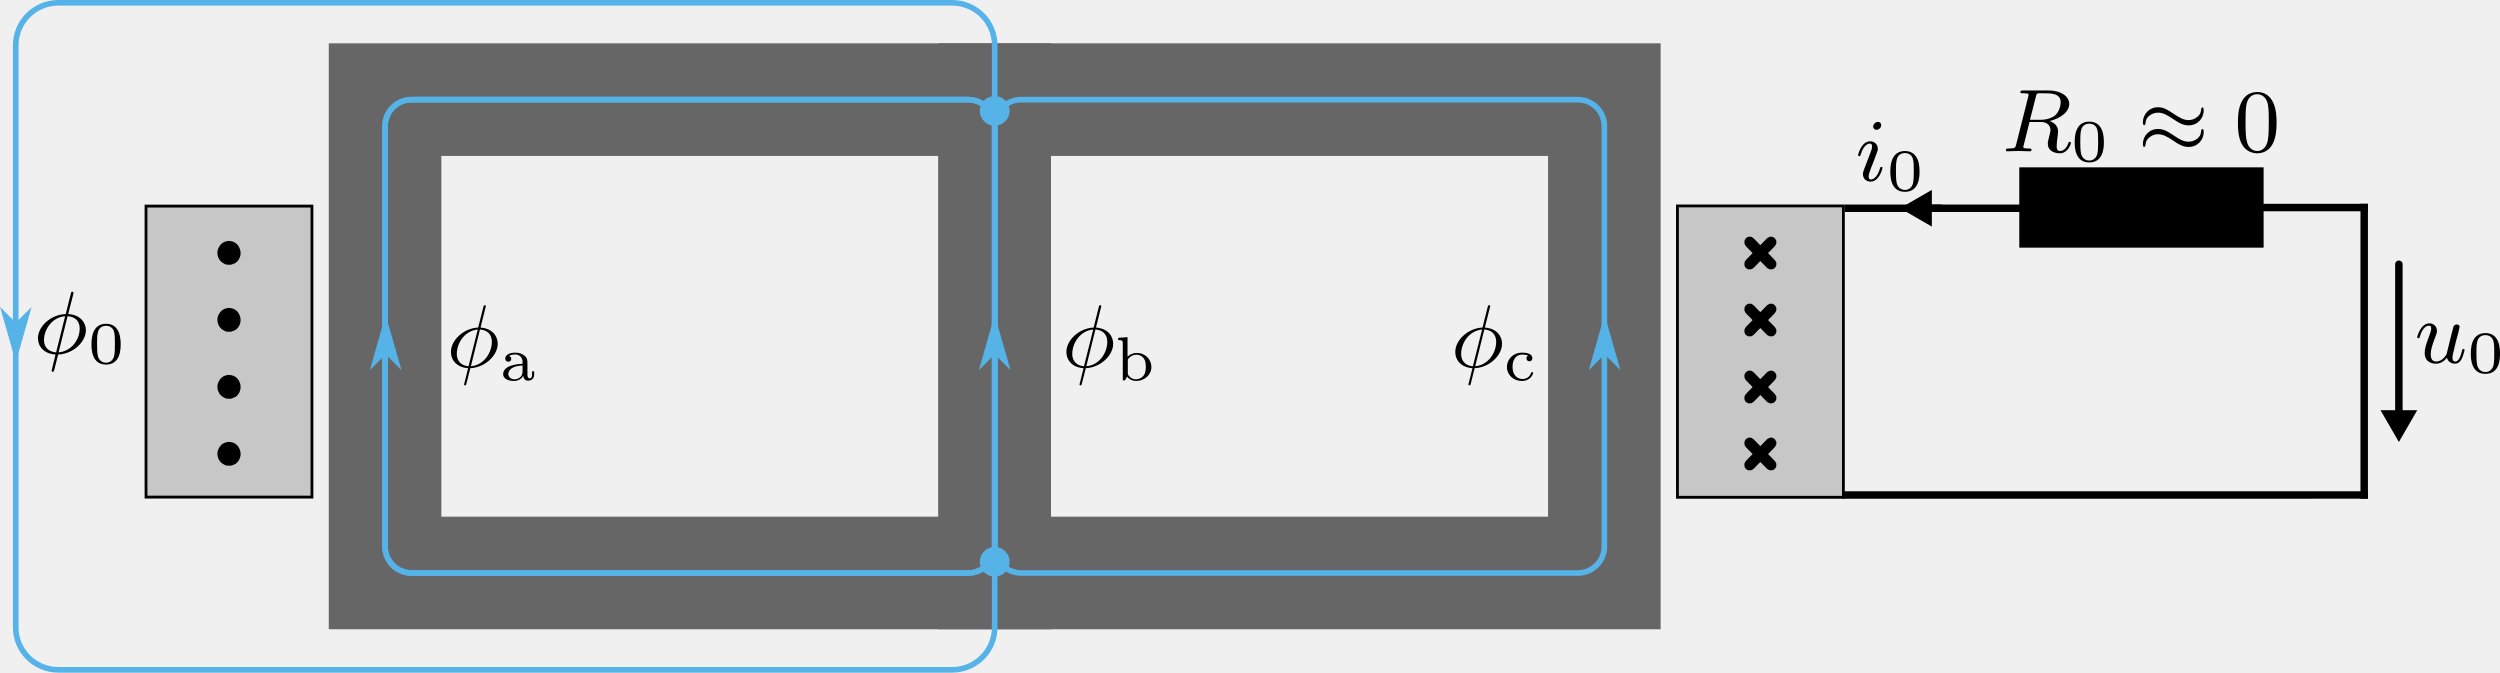
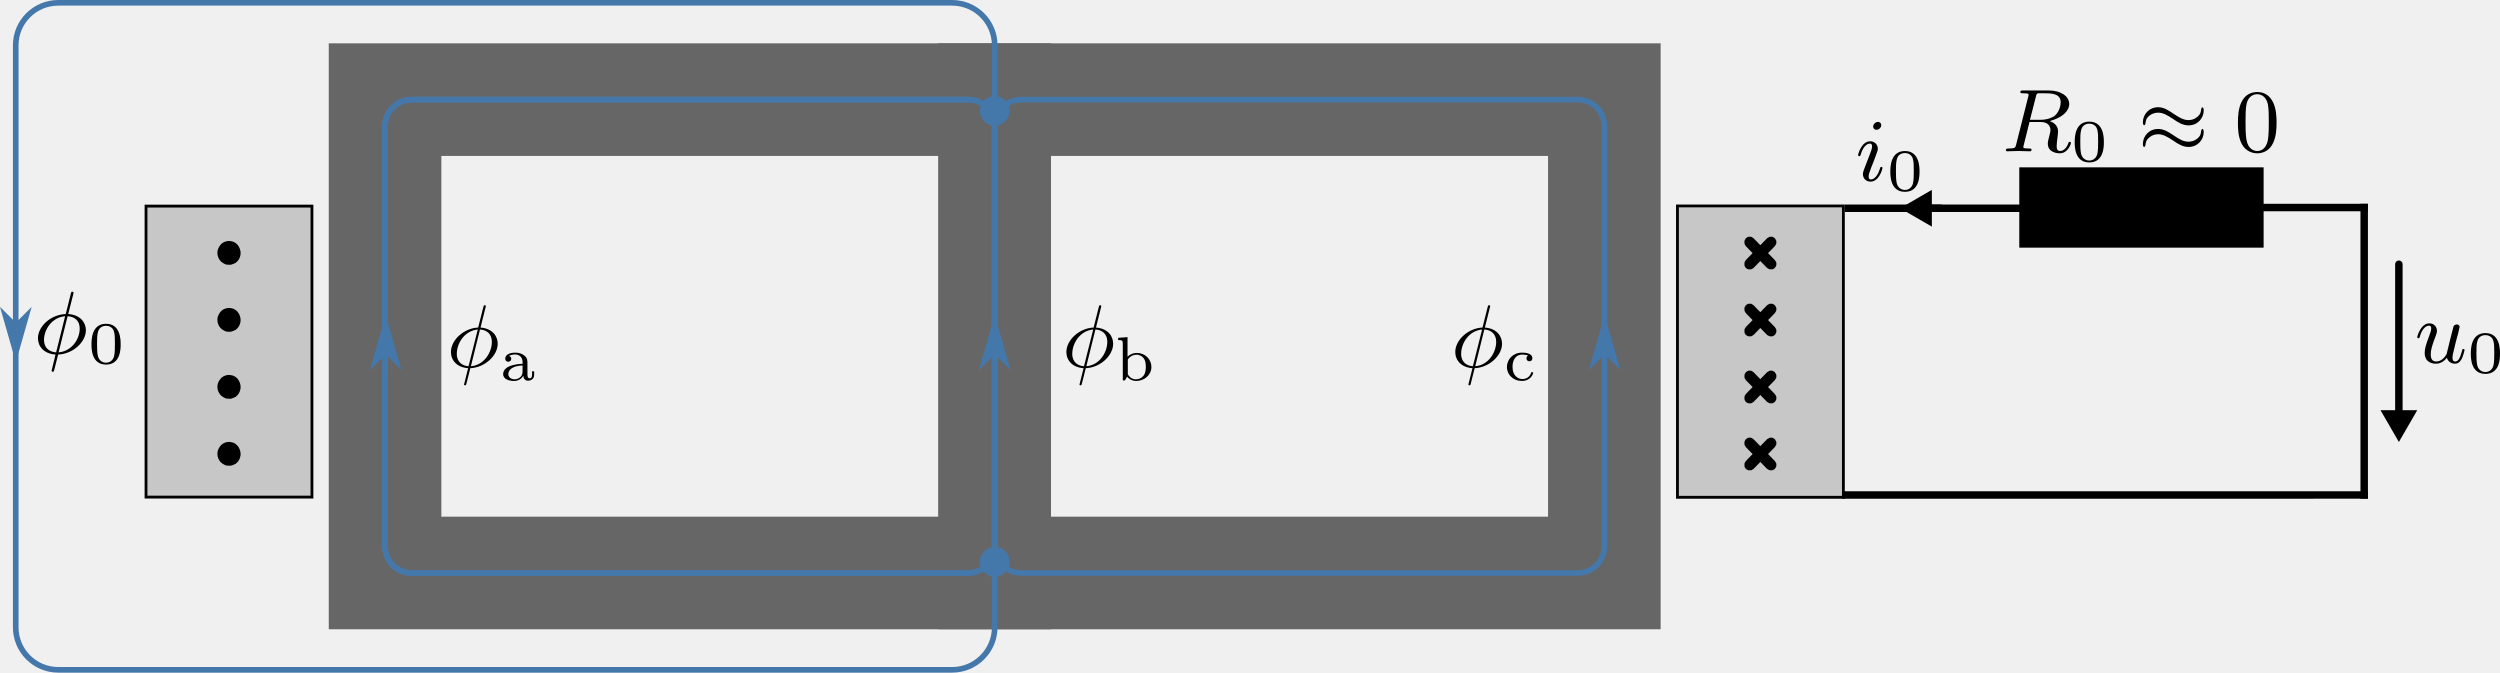
<svg xmlns="http://www.w3.org/2000/svg" width="88.814mm" height="23.896mm" viewBox="0 0 88.814 23.896" version="1.1" id="svg1">
  <defs id="defs1">
    <marker style="overflow:visible" id="DartArrow-2-6-8-2-5-7" refX="0" refY="0" orient="auto-start-reverse" markerWidth="1.5" markerHeight="1.5" viewBox="0 0 1 1" preserveAspectRatio="xMidYMid">
      <path style="fill:context-stroke;fill-rule:evenodd;stroke:none" d="M 0,0 5,-5 -12.5,0 5,5 Z" transform="scale(-0.5)" id="path6-2-5-5-7-6-7" />
    </marker>
    <marker style="overflow:visible" id="DartArrow-2-6-8-2-5-7-7" refX="0" refY="0" orient="auto-start-reverse" markerWidth="1.5" markerHeight="1.5" viewBox="0 0 1 1" preserveAspectRatio="xMidYMid">
      <path style="fill:context-stroke;fill-rule:evenodd;stroke:none" d="M 0,0 5,-5 -12.5,0 5,5 Z" transform="scale(-0.5)" id="path6-2-5-5-7-6-7-3" />
    </marker>
    <marker style="overflow:visible" id="DartArrow-2-6-8-2-5-7-7-6" refX="0" refY="0" orient="auto-start-reverse" markerWidth="1.5" markerHeight="1.5" viewBox="0 0 1 1" preserveAspectRatio="xMidYMid">
      <path style="fill:context-stroke;fill-rule:evenodd;stroke:none" d="M 0,0 5,-5 -12.5,0 5,5 Z" transform="scale(-0.5)" id="path6-2-5-5-7-6-7-3-4" />
    </marker>
    <marker style="overflow:visible" id="TriangleInM-7-4-7-4" refX="0" refY="0" orient="auto">
      <path transform="scale(-0.4)" style="fill:context-stroke;fill-rule:evenodd;stroke:context-stroke;stroke-width:1pt" d="M 5.77,0 -2.88,5 V -5 Z" id="path5871-1-0-6-2" />
    </marker>
    <marker style="overflow:visible" id="TriangleInM-7-9-3" refX="0" refY="0" orient="auto">
      <path transform="scale(-0.4)" style="fill:context-stroke;fill-rule:evenodd;stroke:context-stroke;stroke-width:1pt" d="M 5.77,0 -2.88,5 V -5 Z" id="path5871-1-4-5" />
    </marker>
    <marker style="overflow:visible" id="DartArrow-2-6-8-2-5-7-7-66" refX="0" refY="0" orient="auto-start-reverse" markerWidth="1.5" markerHeight="1.5" viewBox="0 0 1 1" preserveAspectRatio="xMidYMid">
      <path style="fill:context-stroke;fill-rule:evenodd;stroke:none" d="M 0,0 5,-5 -12.5,0 5,5 Z" transform="scale(-0.5)" id="path6-2-5-5-7-6-7-3-0" />
    </marker>
  </defs>
  <g id="layer1" transform="translate(-133.9066,-192.86)">
    <rect style="fill:none;fill-rule:evenodd;stroke:#666666;stroke-width:4;stroke-linecap:round;stroke-miterlimit:3.9;stroke-dasharray:none;stroke-opacity:1" id="rect1-9-40-7" width="16.816" height="21.658" x="-213.216" y="-190.902" transform="matrix(0,-1,-1,0,0,0)" />
    <g id="g3102" transform="translate(105.939,113.759)" style="fill:#ffffff;fill-opacity:1">
      <rect style="fill:#c7c7c7;fill-opacity:1;fill-rule:evenodd;stroke:#000000;stroke-width:0.1;stroke-linecap:round;stroke-miterlimit:3.9;stroke-dasharray:none;stroke-opacity:1" id="rect2-2-4-9" width="5.895" height="10.338" x="33.155" y="-96.761" transform="scale(1,-1)" />
      <g id="g104-3-2-1-0-8-2-6-0" transform="matrix(0.2015873,0,0,-0.203814,-34.38474,240.6687)" style="fill:#000000;fill-opacity:1;stroke-width:1.305">
        <path id="path104-1-2-0-2-3-6-0-0" d="m 260.87,613.62 0.03,0.3 0.1,0.3 0.17,0.28 0.19,0.2 0.27,0.17 0.27,0.13 0.29,0.02 h 0.29 l 0.29,-0.1 0.27,-0.12 0.22,-0.2 0.17,-0.23 0.12,-0.27 0.07,-0.3 v -0.3 l -0.07,-0.3 -0.12,-0.28 -0.17,-0.25 -0.22,-0.2 -0.27,-0.15 -0.29,-0.07 -0.29,-0.03 -0.29,0.05 -0.27,0.1 -0.27,0.18 -0.19,0.22 -0.17,0.28 -0.1,0.27 z" style="fill:#000000;fill-opacity:1;fill-rule:evenodd;stroke:#000000;stroke-width:0.314;stroke-linecap:butt;stroke-linejoin:round;stroke-miterlimit:10;stroke-dasharray:none;stroke-opacity:1" transform="matrix(1.333333,0,0,-1.333333,0,1566.811)" />
      </g>
      <g id="g104-3-2-1-0-8-7-2-9-0" transform="matrix(0.2015873,0,0,-0.203814,-34.38474,243.0483)" style="fill:#000000;fill-opacity:1;stroke-width:1.305">
        <path id="path104-1-2-0-2-3-9-6-8-5" d="m 260.87,613.62 0.03,0.3 0.1,0.3 0.17,0.28 0.19,0.2 0.27,0.17 0.27,0.13 0.29,0.02 h 0.29 l 0.29,-0.1 0.27,-0.12 0.22,-0.2 0.17,-0.23 0.12,-0.27 0.07,-0.3 v -0.3 l -0.07,-0.3 -0.12,-0.28 -0.17,-0.25 -0.22,-0.2 -0.27,-0.15 -0.29,-0.07 -0.29,-0.03 -0.29,0.05 -0.27,0.1 -0.27,0.18 -0.19,0.22 -0.17,0.28 -0.1,0.27 z" style="fill:#000000;fill-opacity:1;fill-rule:evenodd;stroke:#000000;stroke-width:0.314;stroke-linecap:butt;stroke-linejoin:round;stroke-miterlimit:10;stroke-dasharray:none;stroke-opacity:1" transform="matrix(1.333333,0,0,-1.333333,0,1566.811)" />
      </g>
      <g id="g104-3-2-1-0-8-7-4-60-1-8" transform="matrix(0.2015873,0,0,-0.203814,-34.38474,245.4278)" style="fill:#000000;fill-opacity:1;stroke-width:1.305">
        <path id="path104-1-2-0-2-3-9-8-8-3-4" d="m 260.87,613.62 0.03,0.3 0.1,0.3 0.17,0.28 0.19,0.2 0.27,0.17 0.27,0.13 0.29,0.02 h 0.29 l 0.29,-0.1 0.27,-0.12 0.22,-0.2 0.17,-0.23 0.12,-0.27 0.07,-0.3 v -0.3 l -0.07,-0.3 -0.12,-0.28 -0.17,-0.25 -0.22,-0.2 -0.27,-0.15 -0.29,-0.07 -0.29,-0.03 -0.29,0.05 -0.27,0.1 -0.27,0.18 -0.19,0.22 -0.17,0.28 -0.1,0.27 z" style="fill:#000000;fill-opacity:1;fill-rule:evenodd;stroke:#000000;stroke-width:0.314;stroke-linecap:butt;stroke-linejoin:round;stroke-miterlimit:10;stroke-dasharray:none;stroke-opacity:1" transform="matrix(1.333333,0,0,-1.333333,0,1566.811)" />
      </g>
      <g id="g104-3-2-1-0-8-7-4-6-85-4-6" transform="matrix(0.2015873,0,0,-0.203814,-34.38474,247.8074)" style="fill:#000000;fill-opacity:1;stroke-width:1.305">
        <path id="path104-1-2-0-2-3-9-8-3-6-4-35" d="m 260.87,613.62 0.03,0.3 0.1,0.3 0.17,0.28 0.19,0.2 0.27,0.17 0.27,0.13 0.29,0.02 h 0.29 l 0.29,-0.1 0.27,-0.12 0.22,-0.2 0.17,-0.23 0.12,-0.27 0.07,-0.3 v -0.3 l -0.07,-0.3 -0.12,-0.28 -0.17,-0.25 -0.22,-0.2 -0.27,-0.15 -0.29,-0.07 -0.29,-0.03 -0.29,0.05 -0.27,0.1 -0.27,0.18 -0.19,0.22 -0.17,0.28 -0.1,0.27 z" style="fill:#000000;fill-opacity:1;fill-rule:evenodd;stroke:#000000;stroke-width:0.314;stroke-linecap:butt;stroke-linejoin:round;stroke-miterlimit:10;stroke-dasharray:none;stroke-opacity:1" transform="matrix(1.333333,0,0,-1.333333,0,1566.811)" />
      </g>
      <rect style="fill:#000000;fill-opacity:1;fill-rule:evenodd;stroke:none;stroke-width:0.125;stroke-linecap:square;stroke-miterlimit:3.9;stroke-dasharray:0.6, 0.6" id="rect1" width="8.68" height="2.853" x="99.704" y="85.046" />
-       <path style="fill:#F0E442;fill-opacity:1;fill-rule:evenodd;stroke:#000000;stroke-width:0.265;stroke-linecap:square;stroke-miterlimit:3.9;stroke-dasharray:none;stroke-opacity:1" d="m 93.636,86.499 2.992,-1.8e-4 h 3.093 v 0" id="path2-2-4" />
-       <path style="fill:#F0E442;fill-opacity:1;fill-rule:evenodd;stroke:#000000;stroke-width:0.265;stroke-linecap:square;stroke-miterlimit:3.9;stroke-dasharray:none;stroke-opacity:1" d="m 107.288,86.473 2.296,-1.8e-4 h 2.374 v 0" id="path2-2-4-6" />
-       <path style="fill:#F0E442;fill-opacity:1;fill-rule:evenodd;stroke:#000000;stroke-width:0.265;stroke-linecap:square;stroke-miterlimit:3.9;stroke-dasharray:none;stroke-opacity:1" d="m 111.957,86.473 1.8e-4,5.021 v 5.191 0" id="path2-2-4-6-6" />
-       <path style="fill:#F0E442;fill-opacity:1;fill-rule:evenodd;stroke:#000000;stroke-width:0.265;stroke-linecap:square;stroke-miterlimit:3.9;stroke-dasharray:none;stroke-opacity:1" d="m 111.958,96.685 -9.052,1.8e-4 h -9.359 v 0" id="path2-2-4-6-6-3" />
+       <path style="fill:#CCBB44;fill-opacity:1;fill-rule:evenodd;stroke:#000000;stroke-width:0.265;stroke-linecap:square;stroke-miterlimit:3.9;stroke-dasharray:none;stroke-opacity:1" d="m 93.636,86.499 2.992,-1.8e-4 h 3.093 v 0" id="path2-2-4" />
+       <path style="fill:#CCBB44;fill-opacity:1;fill-rule:evenodd;stroke:#000000;stroke-width:0.265;stroke-linecap:square;stroke-miterlimit:3.9;stroke-dasharray:none;stroke-opacity:1" d="m 107.288,86.473 2.296,-1.8e-4 h 2.374 v 0" id="path2-2-4-6" />
+       <path style="fill:#CCBB44;fill-opacity:1;fill-rule:evenodd;stroke:#000000;stroke-width:0.265;stroke-linecap:square;stroke-miterlimit:3.9;stroke-dasharray:none;stroke-opacity:1" d="m 111.957,86.473 1.8e-4,5.021 v 5.191 0" id="path2-2-4-6-6" />
+       <path style="fill:#CCBB44;fill-opacity:1;fill-rule:evenodd;stroke:#000000;stroke-width:0.265;stroke-linecap:square;stroke-miterlimit:3.9;stroke-dasharray:none;stroke-opacity:1" d="m 111.958,96.685 -9.052,1.8e-4 h -9.359 v 0" id="path2-2-4-6-6-3" />
      <path id="path5718-7-5-72-8-9-0" d="m 96.222,86.499 h 0.683" style="fill:none;stroke:#000000;stroke-width:0.265;stroke-linecap:round;stroke-linejoin:round;stroke-miterlimit:4;stroke-dasharray:none;stroke-opacity:1;marker-start:url(#TriangleInM-7-4-7-4)" />
      <path id="path5718-7-5-72-3-6" d="M 113.189,94.05 V 88.488" style="fill:none;stroke:#000000;stroke-width:0.265;stroke-linecap:round;stroke-linejoin:round;stroke-miterlimit:4;stroke-dasharray:none;stroke-opacity:1;marker-start:url(#TriangleInM-7-9-3)" />
      <g transform="translate(93.97808,83.43135)" id="g1">
        <g fill="#000000" fill-opacity="1" id="g3" transform="matrix(0.352778,0,0,0.352778,-0.796793,-0.701014)">
          <g id="use2" transform="translate(1.993,7.909)">
            <path d="m 2.594,-5.594 c 0,-0.203 -0.141,-0.328 -0.328,-0.328 -0.25,0 -0.484,0.234 -0.484,0.469 0,0.172 0.125,0.328 0.328,0.328 0.25,0 0.484,-0.219 0.484,-0.469 z m 0.125,4.312 c 0,-0.047 -0.016,-0.109 -0.109,-0.109 -0.094,0 -0.109,0.047 -0.141,0.156 C 2.25,-0.5 1.891,-0.125 1.547,-0.125 1.406,-0.125 1.328,-0.203 1.328,-0.422 1.328,-0.641 1.406,-0.828 1.469,-1 1.625,-1.438 1.625,-1.453 1.75,-1.734 1.891,-2.109 2.094,-2.625 2.172,-2.875 2.25,-3.047 2.25,-3.125 2.25,-3.203 2.25,-3.719 1.844,-3.969 1.484,-3.969 c -0.875,0 -1.219,1.281 -1.219,1.391 0,0.078 0.062,0.109 0.125,0.109 0.094,0 0.109,-0.062 0.141,-0.172 0.188,-0.641 0.531,-1.094 0.922,-1.094 0.094,0 0.219,0.016 0.219,0.281 0,0.219 -0.094,0.453 -0.172,0.656 L 0.859,-1.125 C 0.797,-0.953 0.75,-0.812 0.75,-0.656 c 0,0.422 0.312,0.75 0.766,0.75 0.875,0 1.203,-1.281 1.203,-1.375 z m 0,0" id="path4" />
          </g>
        </g>
        <g fill="#000000" fill-opacity="1" id="g4" transform="matrix(0.352778,0,0,0.352778,-0.796793,-0.701014)">
          <g id="use3" transform="translate(5.146,8.905)">
            <path d="m 3.297,-1.906 c 0,-0.438 0,-2.078 -1.469,-2.078 -1.469,0 -1.469,1.641 -1.469,2.078 0,0.422 0,2.031 1.469,2.031 1.469,0 1.469,-1.609 1.469,-2.031 z m -1.469,1.844 c -0.25,0 -0.656,-0.125 -0.812,-0.625 -0.094,-0.344 -0.094,-0.922 -0.094,-1.297 0,-0.406 0,-0.859 0.094,-1.188 0.141,-0.531 0.594,-0.609 0.812,-0.609 0.266,0 0.672,0.125 0.797,0.578 0.094,0.312 0.094,0.75 0.094,1.219 0,0.375 0,0.984 -0.094,1.312 C 2.453,-0.141 2.016,-0.062 1.828,-0.062 Z m 0,0" id="path5" />
          </g>
        </g>
      </g>
      <g transform="translate(113.8417,90.58819)" id="g8">
        <g fill="#000000" fill-opacity="1" id="g5" transform="matrix(0.352778,0,0,0.352778,-0.796793,-0.664722)">
          <g id="g2" transform="translate(1.993,5.853)">
            <path d="m 4.375,-2.922 c 0.047,-0.234 0.156,-0.641 0.156,-0.688 0,-0.109 -0.078,-0.25 -0.281,-0.25 -0.125,0 -0.266,0.078 -0.328,0.188 C 3.891,-3.594 3.281,-1.156 3.219,-0.859 3.031,-0.531 2.672,-0.125 2.172,-0.125 1.625,-0.125 1.625,-0.688 1.625,-0.859 c 0,-0.406 0.109,-0.844 0.5,-1.844 0.078,-0.219 0.125,-0.344 0.125,-0.5 0,-0.453 -0.328,-0.766 -0.766,-0.766 -0.859,0 -1.219,1.281 -1.219,1.391 0,0.078 0.062,0.109 0.125,0.109 0.094,0 0.109,-0.062 0.141,-0.172 0.188,-0.656 0.531,-1.094 0.922,-1.094 0.188,0 0.219,0.125 0.219,0.297 0,0.141 -0.047,0.312 -0.125,0.516 -0.422,1.125 -0.531,1.5 -0.531,1.922 0,1 0.812,1.094 1.141,1.094 0.5,0 0.875,-0.312 1.094,-0.594 0.172,0.594 0.766,0.594 0.812,0.594 0.266,0 0.484,-0.125 0.672,-0.469 0.156,-0.297 0.297,-0.875 0.297,-0.906 0,-0.047 -0.031,-0.109 -0.109,-0.109 -0.109,0 -0.125,0.047 -0.156,0.219 C 4.578,-0.469 4.391,-0.125 4.094,-0.125 3.875,-0.125 3.812,-0.312 3.812,-0.531 c 0,-0.172 0.047,-0.359 0.125,-0.672 L 4.156,-2.125 Z m 0,0" id="path2" />
          </g>
        </g>
        <g fill="#000000" fill-opacity="1" id="g7" transform="matrix(0.352778,0,0,0.352778,-0.796793,-0.664722)">
          <g id="g6" transform="translate(7.296,6.849)">
            <path d="m 3.297,-1.906 c 0,-0.438 0,-2.078 -1.469,-2.078 -1.469,0 -1.469,1.641 -1.469,2.078 0,0.422 0,2.031 1.469,2.031 1.469,0 1.469,-1.609 1.469,-2.031 z m -1.469,1.844 c -0.25,0 -0.656,-0.125 -0.812,-0.625 -0.094,-0.344 -0.094,-0.922 -0.094,-1.297 0,-0.406 0,-0.859 0.094,-1.188 0.141,-0.531 0.594,-0.609 0.812,-0.609 0.266,0 0.672,0.125 0.797,0.578 0.094,0.312 0.094,0.75 0.094,1.219 0,0.375 0,0.984 -0.094,1.312 C 2.453,-0.141 2.016,-0.062 1.828,-0.062 Z m 0,0" id="path6" />
          </g>
        </g>
      </g>
      <g transform="translate(29.31595,89.4637)" id="g13">
        <g fill="#000000" fill-opacity="1" id="g10" transform="matrix(0.352778,0,0,0.352778,-0.862939,-0.705644)">
          <g id="g9" transform="translate(1.993,8.219)">
            <path d="m 4.016,-5.984 c 0,-0.031 0.016,-0.094 0.016,-0.125 0,-0.094 -0.062,-0.109 -0.125,-0.109 -0.094,0 -0.094,0.016 -0.141,0.188 L 3.25,-3.969 c -1.562,0.062 -2.797,1.281 -2.797,2.438 0,0.828 0.609,1.562 1.766,1.641 -0.062,0.281 -0.125,0.562 -0.203,0.844 -0.125,0.484 -0.188,0.75 -0.188,0.781 0,0.047 0.016,0.109 0.125,0.109 0.094,0 0.094,-0.031 0.156,-0.234 l 0.375,-1.5 C 4.031,0.047 5.281,-1.188 5.281,-2.344 5.281,-3.062 4.766,-3.891 3.5,-3.969 Z m -1.734,5.875 C 1.625,-0.156 1.062,-0.531 1.062,-1.359 1.062,-2.344 1.797,-3.625 3.188,-3.75 Z M 3.438,-3.75 c 0.656,0.047 1.219,0.391 1.219,1.234 0,1.156 -0.859,2.297 -2.125,2.406 z m 0,0" id="path9" />
          </g>
        </g>
        <g fill="#000000" fill-opacity="1" id="g12" transform="matrix(0.352778,0,0,0.352778,-0.862939,-0.705644)">
          <g id="g11" transform="translate(7.477,9.215)">
            <path d="m 3.297,-1.906 c 0,-0.438 0,-2.078 -1.469,-2.078 -1.469,0 -1.469,1.641 -1.469,2.078 0,0.422 0,2.031 1.469,2.031 1.469,0 1.469,-1.609 1.469,-2.031 z m -1.469,1.844 c -0.25,0 -0.656,-0.125 -0.812,-0.625 -0.094,-0.344 -0.094,-0.922 -0.094,-1.297 0,-0.406 0,-0.859 0.094,-1.188 0.141,-0.531 0.594,-0.609 0.812,-0.609 0.266,0 0.672,0.125 0.797,0.578 0.094,0.312 0.094,0.75 0.094,1.219 0,0.375 0,0.984 -0.094,1.312 C 2.453,-0.141 2.016,-0.062 1.828,-0.062 Z m 0,0" id="path10" />
          </g>
        </g>
      </g>
      <g transform="translate(99.22943,82.31514)" id="g18">
        <g fill="#000000" fill-opacity="1" id="g14" transform="matrix(0.352778,0,0,0.352778,-0.846402,-0.703439)">
          <g id="use4" transform="translate(1.993,8.119)">
            <path d="M 3.422,-5.5 C 3.469,-5.719 3.5,-5.812 3.656,-5.844 c 0.078,0 0.375,0 0.562,0 0.719,0 1.703,0 1.703,0.906 0,0.328 -0.141,1 -0.641,1.391 -0.219,0.141 -0.672,0.375 -1.391,0.375 h -1.062 z M 4.812,-3.047 c 1.219,-0.312 1.969,-0.984 1.969,-1.719 0,-0.781 -0.859,-1.359 -2.047,-1.359 h -2.594 c -0.172,0 -0.281,0 -0.281,0.156 0,0.125 0.094,0.125 0.281,0.125 0.031,0 0.188,0 0.328,0.016 0.156,0.016 0.219,0.031 0.219,0.141 0,0.031 0,0.078 -0.031,0.172 L 1.438,-0.688 c -0.078,0.328 -0.094,0.406 -0.766,0.406 -0.172,0 -0.266,0 -0.266,0.172 C 0.406,-0.016 0.469,0 0.531,0 0.688,0 0.953,-0.016 1.109,-0.016 1.297,-0.031 1.312,-0.031 1.656,-0.031 c 0.297,0 0.312,0 0.578,0.016 C 2.406,-0.016 2.641,0 2.812,0 2.875,0 2.984,0 2.984,-0.156 c 0,-0.125 -0.094,-0.125 -0.281,-0.125 -0.031,0 -0.188,0 -0.328,-0.016 -0.203,-0.031 -0.219,-0.062 -0.219,-0.141 0,-0.031 0,-0.047 0.047,-0.203 l 0.578,-2.312 h 1.109 c 0.797,0 1,0.469 1,0.812 0,0.062 0,0.125 -0.047,0.312 C 4.625,-1 4.625,-0.922 4.625,-0.781 c 0,0.812 0.766,0.984 1.219,0.984 0.781,0 1.109,-0.906 1.109,-1.062 0,-0.062 -0.062,-0.094 -0.125,-0.094 -0.094,0 -0.094,0.031 -0.141,0.141 -0.156,0.469 -0.484,0.781 -0.812,0.781 -0.344,0 -0.359,-0.266 -0.359,-0.531 0,-0.219 0.062,-0.734 0.078,-0.797 C 5.609,-1.5 5.656,-1.859 5.656,-2 c 0,-0.516 -0.328,-0.859 -0.844,-1.047 z m 0,0" id="path8" />
          </g>
        </g>
        <g fill="#000000" fill-opacity="1" id="g15" transform="matrix(0.352778,0,0,0.352778,-0.846402,-0.703439)">
          <g id="use5" transform="translate(8.965,9.115)">
            <path d="m 3.297,-1.906 c 0,-0.438 0,-2.078 -1.469,-2.078 -1.469,0 -1.469,1.641 -1.469,2.078 0,0.422 0,2.031 1.469,2.031 1.469,0 1.469,-1.609 1.469,-2.031 z m -1.469,1.844 c -0.25,0 -0.656,-0.125 -0.812,-0.625 -0.094,-0.344 -0.094,-0.922 -0.094,-1.297 0,-0.406 0,-0.859 0.094,-1.188 0.141,-0.531 0.594,-0.609 0.812,-0.609 0.266,0 0.672,0.125 0.797,0.578 0.094,0.312 0.094,0.75 0.094,1.219 0,0.375 0,0.984 -0.094,1.312 C 2.453,-0.141 2.016,-0.062 1.828,-0.062 Z m 0,0" id="path14" />
          </g>
        </g>
        <g fill="#000000" fill-opacity="1" id="g16" transform="matrix(0.352778,0,0,0.352778,-0.846402,-0.703439)">
          <g id="use6" transform="translate(15.676,8.119)">
            <path d="m 6.641,-4.125 c 0,-0.234 -0.078,-0.297 -0.125,-0.297 -0.109,0 -0.125,0.172 -0.141,0.219 C 6.359,-4 6.344,-3.719 5.938,-3.422 5.734,-3.25 5.422,-3.141 5.109,-3.141 c -0.5,0 -0.938,-0.266 -1.484,-0.625 -0.547,-0.375 -1.016,-0.672 -1.578,-0.672 -0.906,0 -1.531,0.719 -1.531,1.516 0,0.234 0.078,0.297 0.125,0.297 0.094,0 0.125,-0.156 0.141,-0.203 0.016,-0.188 0.031,-0.5 0.438,-0.797 0.203,-0.156 0.516,-0.266 0.828,-0.266 0.5,0 0.953,0.266 1.469,0.609 0.578,0.406 1.047,0.672 1.594,0.672 0.906,0 1.531,-0.703 1.531,-1.516 z m 0,2.172 c 0,-0.203 -0.062,-0.297 -0.125,-0.297 -0.109,0 -0.125,0.188 -0.141,0.219 -0.016,0.203 -0.031,0.5 -0.438,0.797 -0.234,0.172 -0.531,0.266 -0.828,0.266 -0.5,0 -0.938,-0.25 -1.484,-0.625 C 3.078,-1.969 2.609,-2.25 2.047,-2.25 c -0.906,0 -1.531,0.703 -1.531,1.516 0,0.234 0.078,0.297 0.125,0.297 0.094,0 0.125,-0.156 0.141,-0.219 0.016,-0.188 0.031,-0.484 0.438,-0.781 0.203,-0.172 0.516,-0.281 0.828,-0.281 0.5,0 0.953,0.266 1.469,0.609 0.578,0.406 1.047,0.672 1.594,0.672 0.906,0 1.531,-0.703 1.531,-1.516 z m 0,0" id="path15" />
          </g>
        </g>
        <g fill="#000000" fill-opacity="1" id="g17" transform="matrix(0.352778,0,0,0.352778,-0.846402,-0.703439)">
          <g id="use7" transform="translate(25.403,8.119)">
            <path d="M 4.25,-2.875 C 4.25,-3.469 4.219,-4.25 3.906,-4.922 3.5,-5.766 2.828,-5.969 2.312,-5.969 c -0.547,0 -1.234,0.203 -1.625,1.078 -0.281,0.609 -0.328,1.344 -0.328,2.016 0,0.594 0.016,1.453 0.406,2.172 0.422,0.75 1.125,0.906 1.531,0.906 0.578,0 1.25,-0.25 1.625,-1.078 C 4.188,-1.484 4.25,-2.156 4.25,-2.875 Z m -1.938,2.844 c -0.281,0 -0.922,-0.125 -1.094,-1.141 C 1.125,-1.688 1.125,-2.469 1.125,-2.984 c 0,-0.609 0,-1.312 0.109,-1.812 0.188,-0.797 0.75,-0.953 1.062,-0.953 0.344,0 0.906,0.188 1.078,1.016 0.094,0.484 0.094,1.188 0.094,1.75 0,0.562 0,1.312 -0.094,1.844 -0.188,1.031 -0.844,1.109 -1.062,1.109 z m 0,0" id="path11" />
          </g>
        </g>
      </g>
    </g>
    <rect style="fill:#c7c7c7;fill-opacity:1;fill-rule:evenodd;stroke:#000000;stroke-width:0.1;stroke-linecap:round;stroke-miterlimit:3.9;stroke-dasharray:none;stroke-opacity:1" id="rect2-6-9-8-3-9-5" width="5.895" height="10.351" x="193.499" y="-210.527" transform="scale(1,-1)" />
    <g id="g281-1-3-2-3-0-0-5-7" transform="matrix(0.2015873,0,0,-0.203814,129.1506,351.3435)" style="stroke-width:1.305">
      <path id="path281-4-7-8-09-3-5-7-7" d="m 252.17,623.98 v 0 l 0.05,-0.1 0.05,-0.07 0.05,-0.11 v -0.1 -0.05 -0.1 l -0.05,-0.1 -0.05,-0.08 -0.05,-0.1 -0.1,-0.05 -0.05,-0.05 -0.12,-0.05 h -0.1 -0.05 -0.1 l -0.1,0.05 -0.08,0.05 -0.1,0.05 -2.82,2.86 -0.03,0.1 -0.07,0.06 -0.03,0.1 v 0.1 0.07 0.1 l 0.03,0.11 0.07,0.07 0.03,0.1 0.1,0.03 0.07,0.07 0.1,0.03 h 0.1 0.08 0.1 l 0.1,-0.03 0.05,-0.07 0.1,-0.03 z" style="fill:#000000;fill-opacity:1;fill-rule:evenodd;stroke:#000000;stroke-width:0.314;stroke-linecap:butt;stroke-linejoin:round;stroke-miterlimit:8;stroke-dasharray:none;stroke-opacity:1" transform="matrix(1.333333,0,0,-1.333333,0,1566.811)" />
    </g>
    <g id="g282-4-5-9-9-9-6-6-9" transform="matrix(0.2015873,0,0,-0.203814,129.1506,351.3435)" style="stroke-width:1.305">
      <path id="path282-9-4-6-01-5-5-2-9" d="m 251.37,626.84 v 0 l 0.1,0.03 0.08,0.07 0.1,0.03 h 0.1 0.05 0.1 l 0.12,-0.03 0.05,-0.07 0.1,-0.03 0.05,-0.1 0.05,-0.07 0.05,-0.11 v -0.1 -0.07 -0.1 l -0.05,-0.1 -0.05,-0.06 -0.05,-0.1 -2.82,-2.86 -0.1,-0.05 -0.05,-0.05 -0.1,-0.05 h -0.1 -0.08 -0.1 l -0.1,0.05 -0.07,0.05 -0.1,0.05 -0.03,0.1 -0.07,0.08 -0.03,0.1 v 0.1 0.05 0.1 l 0.03,0.11 0.07,0.07 0.03,0.1 z" style="fill:#000000;fill-opacity:1;fill-rule:evenodd;stroke:#000000;stroke-width:0.314;stroke-linecap:butt;stroke-linejoin:round;stroke-miterlimit:8;stroke-dasharray:none;stroke-opacity:1" transform="matrix(1.333333,0,0,-1.333333,0,1566.811)" />
    </g>
    <g id="g281-1-3-2-9-6-4-9-7-9" transform="matrix(0.2015873,0,0,-0.203814,129.1506,353.7231)" style="stroke-width:1.305">
      <path id="path281-4-7-8-0-8-4-2-8-2" d="m 252.17,623.98 v 0 l 0.05,-0.1 0.05,-0.07 0.05,-0.11 v -0.1 -0.05 -0.1 l -0.05,-0.1 -0.05,-0.08 -0.05,-0.1 -0.1,-0.05 -0.05,-0.05 -0.12,-0.05 h -0.1 -0.05 -0.1 l -0.1,0.05 -0.08,0.05 -0.1,0.05 -2.82,2.86 -0.03,0.1 -0.07,0.06 -0.03,0.1 v 0.1 0.07 0.1 l 0.03,0.11 0.07,0.07 0.03,0.1 0.1,0.03 0.07,0.07 0.1,0.03 h 0.1 0.08 0.1 l 0.1,-0.03 0.05,-0.07 0.1,-0.03 z" style="fill:#000000;fill-opacity:1;fill-rule:evenodd;stroke:#000000;stroke-width:0.314;stroke-linecap:butt;stroke-linejoin:round;stroke-miterlimit:8;stroke-dasharray:none;stroke-opacity:1" transform="matrix(1.333333,0,0,-1.333333,0,1566.811)" />
    </g>
    <g id="g282-4-5-9-8-0-7-6-5-5" transform="matrix(0.2015873,0,0,-0.203814,129.1506,353.7231)" style="stroke-width:1.305">
      <path id="path282-9-4-6-4-7-0-0-0-3" d="m 251.37,626.84 v 0 l 0.1,0.03 0.08,0.07 0.1,0.03 h 0.1 0.05 0.1 l 0.12,-0.03 0.05,-0.07 0.1,-0.03 0.05,-0.1 0.05,-0.07 0.05,-0.11 v -0.1 -0.07 -0.1 l -0.05,-0.1 -0.05,-0.06 -0.05,-0.1 -2.82,-2.86 -0.1,-0.05 -0.05,-0.05 -0.1,-0.05 h -0.1 -0.08 -0.1 l -0.1,0.05 -0.07,0.05 -0.1,0.05 -0.03,0.1 -0.07,0.08 -0.03,0.1 v 0.1 0.05 0.1 l 0.03,0.11 0.07,0.07 0.03,0.1 z" style="fill:#000000;fill-opacity:1;fill-rule:evenodd;stroke:#000000;stroke-width:0.314;stroke-linecap:butt;stroke-linejoin:round;stroke-miterlimit:8;stroke-dasharray:none;stroke-opacity:1" transform="matrix(1.333333,0,0,-1.333333,0,1566.811)" />
    </g>
    <g id="g281-1-3-2-9-8-0-1-9-8-3" transform="matrix(0.2015873,0,0,-0.203814,129.1506,356.1026)" style="stroke-width:1.305">
      <path id="path281-4-7-8-0-6-5-7-5-7-0" d="m 252.17,623.98 v 0 l 0.05,-0.1 0.05,-0.07 0.05,-0.11 v -0.1 -0.05 -0.1 l -0.05,-0.1 -0.05,-0.08 -0.05,-0.1 -0.1,-0.05 -0.05,-0.05 -0.12,-0.05 h -0.1 -0.05 -0.1 l -0.1,0.05 -0.08,0.05 -0.1,0.05 -2.82,2.86 -0.03,0.1 -0.07,0.06 -0.03,0.1 v 0.1 0.07 0.1 l 0.03,0.11 0.07,0.07 0.03,0.1 0.1,0.03 0.07,0.07 0.1,0.03 h 0.1 0.08 0.1 l 0.1,-0.03 0.05,-0.07 0.1,-0.03 z" style="fill:#000000;fill-opacity:1;fill-rule:evenodd;stroke:#000000;stroke-width:0.314;stroke-linecap:butt;stroke-linejoin:round;stroke-miterlimit:8;stroke-dasharray:none;stroke-opacity:1" transform="matrix(1.333333,0,0,-1.333333,0,1566.811)" />
    </g>
    <g id="g282-4-5-9-8-3-2-5-4-7-0" transform="matrix(0.2015873,0,0,-0.203814,129.1506,356.1026)" style="stroke-width:1.305">
      <path id="path282-9-4-6-4-9-7-4-8-8-0" d="m 251.37,626.84 v 0 l 0.1,0.03 0.08,0.07 0.1,0.03 h 0.1 0.05 0.1 l 0.12,-0.03 0.05,-0.07 0.1,-0.03 0.05,-0.1 0.05,-0.07 0.05,-0.11 v -0.1 -0.07 -0.1 l -0.05,-0.1 -0.05,-0.06 -0.05,-0.1 -2.82,-2.86 -0.1,-0.05 -0.05,-0.05 -0.1,-0.05 h -0.1 -0.08 -0.1 l -0.1,0.05 -0.07,0.05 -0.1,0.05 -0.03,0.1 -0.07,0.08 -0.03,0.1 v 0.1 0.05 0.1 l 0.03,0.11 0.07,0.07 0.03,0.1 z" style="fill:#000000;fill-opacity:1;fill-rule:evenodd;stroke:#000000;stroke-width:0.314;stroke-linecap:butt;stroke-linejoin:round;stroke-miterlimit:8;stroke-dasharray:none;stroke-opacity:1" transform="matrix(1.333333,0,0,-1.333333,0,1566.811)" />
    </g>
    <g id="g281-1-3-2-9-8-8-5-1-0-9-0" transform="matrix(0.2015873,0,0,-0.203814,129.1506,358.4823)" style="stroke-width:1.305">
      <path id="path281-4-7-8-0-6-8-6-8-3-4-2" d="m 252.17,623.98 v 0 l 0.05,-0.1 0.05,-0.07 0.05,-0.11 v -0.1 -0.05 -0.1 l -0.05,-0.1 -0.05,-0.08 -0.05,-0.1 -0.1,-0.05 -0.05,-0.05 -0.12,-0.05 h -0.1 -0.05 -0.1 l -0.1,0.05 -0.08,0.05 -0.1,0.05 -2.82,2.86 -0.03,0.1 -0.07,0.06 -0.03,0.1 v 0.1 0.07 0.1 l 0.03,0.11 0.07,0.07 0.03,0.1 0.1,0.03 0.07,0.07 0.1,0.03 h 0.1 0.08 0.1 l 0.1,-0.03 0.05,-0.07 0.1,-0.03 z" style="fill:#000000;fill-opacity:1;fill-rule:evenodd;stroke:#000000;stroke-width:0.314;stroke-linecap:butt;stroke-linejoin:round;stroke-miterlimit:8;stroke-dasharray:none;stroke-opacity:1" transform="matrix(1.333333,0,0,-1.333333,0,1566.811)" />
    </g>
    <g id="g282-4-5-9-8-3-6-3-5-8-2-0" transform="matrix(0.2015873,0,0,-0.203814,129.1506,358.4823)" style="stroke-width:1.305">
      <path id="path282-9-4-6-4-9-0-5-3-3-5-9" d="m 251.37,626.84 v 0 l 0.1,0.03 0.08,0.07 0.1,0.03 h 0.1 0.05 0.1 l 0.12,-0.03 0.05,-0.07 0.1,-0.03 0.05,-0.1 0.05,-0.07 0.05,-0.11 v -0.1 -0.07 -0.1 l -0.05,-0.1 -0.05,-0.06 -0.05,-0.1 -2.82,-2.86 -0.1,-0.05 -0.05,-0.05 -0.1,-0.05 h -0.1 -0.08 -0.1 l -0.1,0.05 -0.07,0.05 -0.1,0.05 -0.03,0.1 -0.07,0.08 -0.03,0.1 v 0.1 0.05 0.1 l 0.03,0.11 0.07,0.07 0.03,0.1 z" style="fill:#000000;fill-opacity:1;fill-rule:evenodd;stroke:#000000;stroke-width:0.314;stroke-linecap:butt;stroke-linejoin:round;stroke-miterlimit:8;stroke-dasharray:none;stroke-opacity:1" transform="matrix(1.333333,0,0,-1.333333,0,1566.811)" />
    </g>
    <rect style="fill:none;fill-rule:evenodd;stroke:#666666;stroke-width:4;stroke-linecap:round;stroke-miterlimit:3.9;stroke-dasharray:none;stroke-opacity:1" id="rect1-9-40" width="16.816" height="21.658" x="-213.216" y="-169.244" transform="matrix(0,-1,-1,0,0,0)" />
-     <path style="fill:none;fill-opacity:1;fill-rule:evenodd;stroke:#56B3E8;stroke-width:0.15;stroke-linecap:round;stroke-miterlimit:3.9;stroke-dasharray:none;stroke-opacity:1;marker-end:url(#DartArrow-2-6-8-2-5-7)" d="m 147.607,206.136 v -0.687" id="path3-7-9-6-2-10-1" />
+     <path style="fill:none;fill-opacity:1;fill-rule:evenodd;stroke:#4477AA;stroke-width:0.15;stroke-linecap:round;stroke-miterlimit:3.9;stroke-dasharray:none;stroke-opacity:1;marker-end:url(#DartArrow-2-6-8-2-5-7)" d="m 147.607,206.136 v -0.687" id="path3-7-9-6-2-10-1" />
    <g transform="translate(149.9264,203.7028)" id="g75">
      <g fill="#000000" fill-opacity="1" id="g72" transform="matrix(0.3175,0,0,0.3175,-29.34,-23.8256)">
        <g id="g19" transform="translate(91.925,81.963)">
          <path d="m 4.359,-6.672 c 0,-0.031 0.031,-0.141 0.031,-0.141 0,-0.016 0,-0.109 -0.125,-0.109 -0.094,0 -0.109,0.031 -0.156,0.203 L 3.531,-4.422 c -1.578,0.062 -3.047,1.375 -3.047,2.734 0,0.953 0.703,1.734 1.922,1.812 C 2.328,0.422 2.25,0.75 2.172,1.062 c -0.125,0.469 -0.219,0.844 -0.219,0.875 0,0.094 0.078,0.109 0.125,0.109 C 2.125,2.047 2.141,2.031 2.172,2 2.188,1.984 2.25,1.75 2.281,1.609 L 2.656,0.125 c 1.609,-0.062 3.062,-1.406 3.062,-2.734 0,-0.797 -0.531,-1.703 -1.922,-1.812 z m -1.906,6.578 c -0.594,-0.031 -1.312,-0.391 -1.312,-1.375 0,-1.203 0.859,-2.594 2.344,-2.734 z m 1.281,-4.109 c 0.766,0.047 1.328,0.5 1.328,1.375 0,1.188 -0.859,2.609 -2.344,2.734 z m 0,0" id="path1" />
        </g>
      </g>
      <g fill="#000000" fill-opacity="1" id="g74" transform="matrix(0.3175,0,0,0.3175,-29.34,-23.8256)">
        <g id="g73" transform="translate(97.861,83.457)">
          <path d="m 3.109,-1.875 c 0,-0.359 0,-0.625 -0.328,-0.891 C 2.5,-3 2.172,-3.109 1.75,-3.109 c -0.656,0 -1.125,0.25 -1.125,0.672 0,0.234 0.156,0.344 0.344,0.344 0.188,0 0.328,-0.141 0.328,-0.328 0,-0.109 -0.062,-0.266 -0.25,-0.312 0.25,-0.172 0.656,-0.172 0.688,-0.172 0.391,0 0.828,0.25 0.828,0.844 v 0.203 C 2.172,-1.844 1.719,-1.812 1.203,-1.625 c -0.625,0.219 -0.812,0.609 -0.812,0.922 0,0.594 0.719,0.766 1.219,0.766 0.547,0 0.875,-0.312 1.031,-0.578 0.016,0.281 0.203,0.547 0.531,0.547 0.016,0 0.688,0 0.688,-0.656 V -1.016 H 3.625 v 0.375 c 0,0.078 0,0.406 -0.266,0.406 -0.25,0 -0.25,-0.328 -0.25,-0.406 z M 2.562,-0.984 c 0,0.672 -0.594,0.859 -0.906,0.859 -0.359,0 -0.688,-0.234 -0.688,-0.578 0,-0.391 0.328,-0.922 1.594,-0.969 z m 0,0" id="path72" />
        </g>
      </g>
    </g>
    <g transform="translate(174.7906,217.0695)" id="g26-4">
      <g fill="#000000" fill-opacity="1" id="g24-6" transform="matrix(0.3175,0,0,0.3175,-32.34,-37.19237)">
        <g id="use2-6" transform="translate(91.925,81.963)">
          <path d="m 4.359,-6.672 c 0,-0.031 0.031,-0.141 0.031,-0.141 0,-0.016 0,-0.109 -0.125,-0.109 -0.094,0 -0.109,0.031 -0.156,0.203 L 3.531,-4.422 c -1.578,0.062 -3.047,1.375 -3.047,2.734 0,0.953 0.703,1.734 1.922,1.812 C 2.328,0.422 2.25,0.75 2.172,1.062 c -0.125,0.469 -0.219,0.844 -0.219,0.875 0,0.094 0.078,0.109 0.125,0.109 C 2.125,2.047 2.141,2.031 2.172,2 2.188,1.984 2.25,1.75 2.281,1.609 L 2.656,0.125 c 1.609,-0.062 3.062,-1.406 3.062,-2.734 0,-0.797 -0.531,-1.703 -1.922,-1.812 z m -1.906,6.578 c -0.594,-0.031 -1.312,-0.391 -1.312,-1.375 0,-1.203 0.859,-2.594 2.344,-2.734 z m 1.281,-4.109 c 0.766,0.047 1.328,0.5 1.328,1.375 0,1.188 -0.859,2.609 -2.344,2.734 z m 0,0" id="path23-1" />
        </g>
      </g>
      <g fill="#000000" fill-opacity="1" id="g25-0" transform="matrix(0.3175,0,0,0.3175,-32.34,-37.19237)">
        <g id="use3-2" transform="translate(97.861,83.457)">
          <path d="M 1.391,-4.844 0.344,-4.766 v 0.25 c 0.469,0 0.516,0.062 0.516,0.406 V 0 H 1.094 l 0.25,-0.422 C 1.609,-0.078 2,0.062 2.359,0.062 3.281,0.062 4.062,-0.625 4.062,-1.5 c 0,-0.859 -0.703,-1.578 -1.625,-1.578 -0.422,0 -0.797,0.172 -1.047,0.422 z m 0.031,2.516 C 1.609,-2.656 1.984,-2.875 2.406,-2.875 c 0.391,0 0.672,0.219 0.812,0.422 0.141,0.203 0.219,0.484 0.219,0.938 0,0.156 0,0.688 -0.281,1.016 -0.281,0.312 -0.625,0.375 -0.828,0.375 -0.562,0 -0.844,-0.438 -0.906,-0.578 z m 0,0" id="path5-8" />
        </g>
      </g>
    </g>
    <g transform="translate(185.6062,203.7028)" id="g31-0">
      <g fill="#000000" fill-opacity="1" id="g28-8" transform="matrix(0.3175,0,0,0.3175,-29.34,-23.8256)">
        <g id="g27-0" transform="translate(91.925,81.963)">
          <path d="m 4.359,-6.672 c 0,-0.031 0.031,-0.141 0.031,-0.141 0,-0.016 0,-0.109 -0.125,-0.109 -0.094,0 -0.109,0.031 -0.156,0.203 L 3.531,-4.422 c -1.578,0.062 -3.047,1.375 -3.047,2.734 0,0.953 0.703,1.734 1.922,1.812 C 2.328,0.422 2.25,0.75 2.172,1.062 c -0.125,0.469 -0.219,0.844 -0.219,0.875 0,0.094 0.078,0.109 0.125,0.109 C 2.125,2.047 2.141,2.031 2.172,2 2.188,1.984 2.25,1.75 2.281,1.609 L 2.656,0.125 c 1.609,-0.062 3.062,-1.406 3.062,-2.734 0,-0.797 -0.531,-1.703 -1.922,-1.812 z m -1.906,6.578 c -0.594,-0.031 -1.312,-0.391 -1.312,-1.375 0,-1.203 0.859,-2.594 2.344,-2.734 z m 1.281,-4.109 c 0.766,0.047 1.328,0.5 1.328,1.375 0,1.188 -0.859,2.609 -2.344,2.734 z m 0,0" id="path26-5" />
        </g>
      </g>
      <g fill="#000000" fill-opacity="1" id="g30-5" transform="matrix(0.3175,0,0,0.3175,-29.34,-23.8256)">
        <g id="g29-8" transform="translate(97.861,83.457)">
          <path d="m 2.703,-2.781 c -0.125,0.062 -0.188,0.172 -0.188,0.312 0,0.188 0.125,0.328 0.328,0.328 0.188,0 0.328,-0.125 0.328,-0.344 0,-0.625 -0.969,-0.625 -1.156,-0.625 -1.047,0 -1.688,0.797 -1.688,1.609 0,0.875 0.734,1.562 1.656,1.562 1.031,0 1.281,-0.812 1.281,-0.906 0,-0.078 -0.094,-0.078 -0.125,-0.078 -0.094,0 -0.094,0.016 -0.125,0.125 C 2.859,-0.375 2.484,-0.156 2.062,-0.156 c -0.484,0 -1.109,-0.359 -1.109,-1.359 0,-0.875 0.438,-1.375 1.078,-1.375 0.094,0 0.422,0 0.672,0.109 z m 0,0" id="path28" />
        </g>
      </g>
    </g>
-     <rect style="fill:none;fill-opacity:1;fill-rule:evenodd;stroke:#56B3E8;stroke-width:0.2;stroke-linecap:round;stroke-miterlimit:3.9;stroke-dasharray:none;stroke-opacity:1" id="rect3-1-1-8-7" width="16.816" height="21.658" x="-213.216" y="-169.244" ry="0.942" transform="matrix(0,-1,-1,0,0,0)" />
-     <rect style="fill:none;fill-opacity:1;fill-rule:evenodd;stroke:#56B3E8;stroke-width:0.2;stroke-linecap:round;stroke-miterlimit:3.9;stroke-dasharray:none;stroke-opacity:1" id="rect3-1-1-8-7-2" width="16.816" height="21.658" x="-213.216" y="-190.902" ry="0.942" transform="matrix(0,-1,-1,0,0,0)" />
-     <rect style="fill:none;fill-opacity:1;fill-rule:evenodd;stroke:#56B3E8;stroke-width:0.2;stroke-linecap:round;stroke-miterlimit:3.9;stroke-dasharray:none;stroke-opacity:1" id="rect3-1-1-8-7-2-0" width="16.816" height="21.658" x="-213.216" y="-169.244" ry="0.942" transform="matrix(0,-1,-1,0,0,0)" />
-     <rect style="fill:none;fill-opacity:1;fill-rule:evenodd;stroke:#56B3E8;stroke-width:0.2;stroke-linecap:round;stroke-miterlimit:3.9;stroke-dasharray:none;stroke-opacity:1" id="rect3-1-1-8-7-2-0-5" width="23.696" height="34.779" x="-216.656" y="-169.244" ry="1.512" transform="matrix(0,-1,-1,0,0,0)" />
-     <path style="fill:none;fill-opacity:1;fill-rule:evenodd;stroke:#56B3E8;stroke-width:0.15;stroke-linecap:round;stroke-miterlimit:3.9;stroke-dasharray:none;stroke-opacity:1;marker-end:url(#DartArrow-2-6-8-2-5-7-7)" d="m 169.244,206.136 v -0.687" id="path3-7-9-6-2-10-1-2" />
-     <path style="fill:none;fill-opacity:1;fill-rule:evenodd;stroke:#56B3E8;stroke-width:0.15;stroke-linecap:round;stroke-miterlimit:3.9;stroke-dasharray:none;stroke-opacity:1;marker-end:url(#DartArrow-2-6-8-2-5-7-7-66)" d="m 134.469,203.636 v 0.687" id="path3-7-9-6-2-10-1-2-3" />
-     <path style="fill:none;fill-opacity:1;fill-rule:evenodd;stroke:#56B3E8;stroke-width:0.15;stroke-linecap:round;stroke-miterlimit:3.9;stroke-dasharray:none;stroke-opacity:1;marker-end:url(#DartArrow-2-6-8-2-5-7-7-6)" d="m 190.911,206.136 v -0.687" id="path3-7-9-6-2-10-1-2-8" />
-     <ellipse ry="0.399" rx="0.401" cy="-212.817" cx="169.244" id="path5953-3-4-4" style="fill:#56B3E8;fill-opacity:1;stroke:#56B3E8;stroke-width:0.256;stroke-linecap:round;stroke-linejoin:round;stroke-miterlimit:4;stroke-dasharray:none;stroke-dashoffset:0;stroke-opacity:1;paint-order:normal" transform="scale(1,-1)" />
-     <ellipse ry="0.399" rx="0.401" cy="-196.799" cx="169.244" id="path5953-3-4-4-5" style="fill:#56B3E8;fill-opacity:1;stroke:#56B3E8;stroke-width:0.256;stroke-linecap:round;stroke-linejoin:round;stroke-miterlimit:4;stroke-dasharray:none;stroke-dashoffset:0;stroke-opacity:1;paint-order:normal" transform="scale(1,-1)" />
+     <rect style="fill:none;fill-opacity:1;fill-rule:evenodd;stroke:#4477AA;stroke-width:0.2;stroke-linecap:round;stroke-miterlimit:3.9;stroke-dasharray:none;stroke-opacity:1" id="rect3-1-1-8-7" width="16.816" height="21.658" x="-213.216" y="-169.244" ry="0.942" transform="matrix(0,-1,-1,0,0,0)" />
+     <rect style="fill:none;fill-opacity:1;fill-rule:evenodd;stroke:#4477AA;stroke-width:0.2;stroke-linecap:round;stroke-miterlimit:3.9;stroke-dasharray:none;stroke-opacity:1" id="rect3-1-1-8-7-2" width="16.816" height="21.658" x="-213.216" y="-190.902" ry="0.942" transform="matrix(0,-1,-1,0,0,0)" />
+     <rect style="fill:none;fill-opacity:1;fill-rule:evenodd;stroke:#4477AA;stroke-width:0.2;stroke-linecap:round;stroke-miterlimit:3.9;stroke-dasharray:none;stroke-opacity:1" id="rect3-1-1-8-7-2-0" width="16.816" height="21.658" x="-213.216" y="-169.244" ry="0.942" transform="matrix(0,-1,-1,0,0,0)" />
+     <rect style="fill:none;fill-opacity:1;fill-rule:evenodd;stroke:#4477AA;stroke-width:0.2;stroke-linecap:round;stroke-miterlimit:3.9;stroke-dasharray:none;stroke-opacity:1" id="rect3-1-1-8-7-2-0-5" width="23.696" height="34.779" x="-216.656" y="-169.244" ry="1.512" transform="matrix(0,-1,-1,0,0,0)" />
+     <path style="fill:none;fill-opacity:1;fill-rule:evenodd;stroke:#4477AA;stroke-width:0.15;stroke-linecap:round;stroke-miterlimit:3.9;stroke-dasharray:none;stroke-opacity:1;marker-end:url(#DartArrow-2-6-8-2-5-7-7)" d="m 169.244,206.136 v -0.687" id="path3-7-9-6-2-10-1-2" />
+     <path style="fill:none;fill-opacity:1;fill-rule:evenodd;stroke:#4477AA;stroke-width:0.15;stroke-linecap:round;stroke-miterlimit:3.9;stroke-dasharray:none;stroke-opacity:1;marker-end:url(#DartArrow-2-6-8-2-5-7-7-66)" d="m 134.469,203.636 v 0.687" id="path3-7-9-6-2-10-1-2-3" />
+     <path style="fill:none;fill-opacity:1;fill-rule:evenodd;stroke:#4477AA;stroke-width:0.15;stroke-linecap:round;stroke-miterlimit:3.9;stroke-dasharray:none;stroke-opacity:1;marker-end:url(#DartArrow-2-6-8-2-5-7-7-6)" d="m 190.911,206.136 v -0.687" id="path3-7-9-6-2-10-1-2-8" />
+     <ellipse ry="0.399" rx="0.401" cy="-212.817" cx="169.244" id="path5953-3-4-4" style="fill:#4477AA;fill-opacity:1;stroke:#4477AA;stroke-width:0.256;stroke-linecap:round;stroke-linejoin:round;stroke-miterlimit:4;stroke-dasharray:none;stroke-dashoffset:0;stroke-opacity:1;paint-order:normal" transform="scale(1,-1)" />
+     <ellipse ry="0.399" rx="0.401" cy="-196.799" cx="169.244" id="path5953-3-4-4-5" style="fill:#4477AA;fill-opacity:1;stroke:#4477AA;stroke-width:0.256;stroke-linecap:round;stroke-linejoin:round;stroke-miterlimit:4;stroke-dasharray:none;stroke-dashoffset:0;stroke-opacity:1;paint-order:normal" transform="scale(1,-1)" />
  </g>
</svg>
